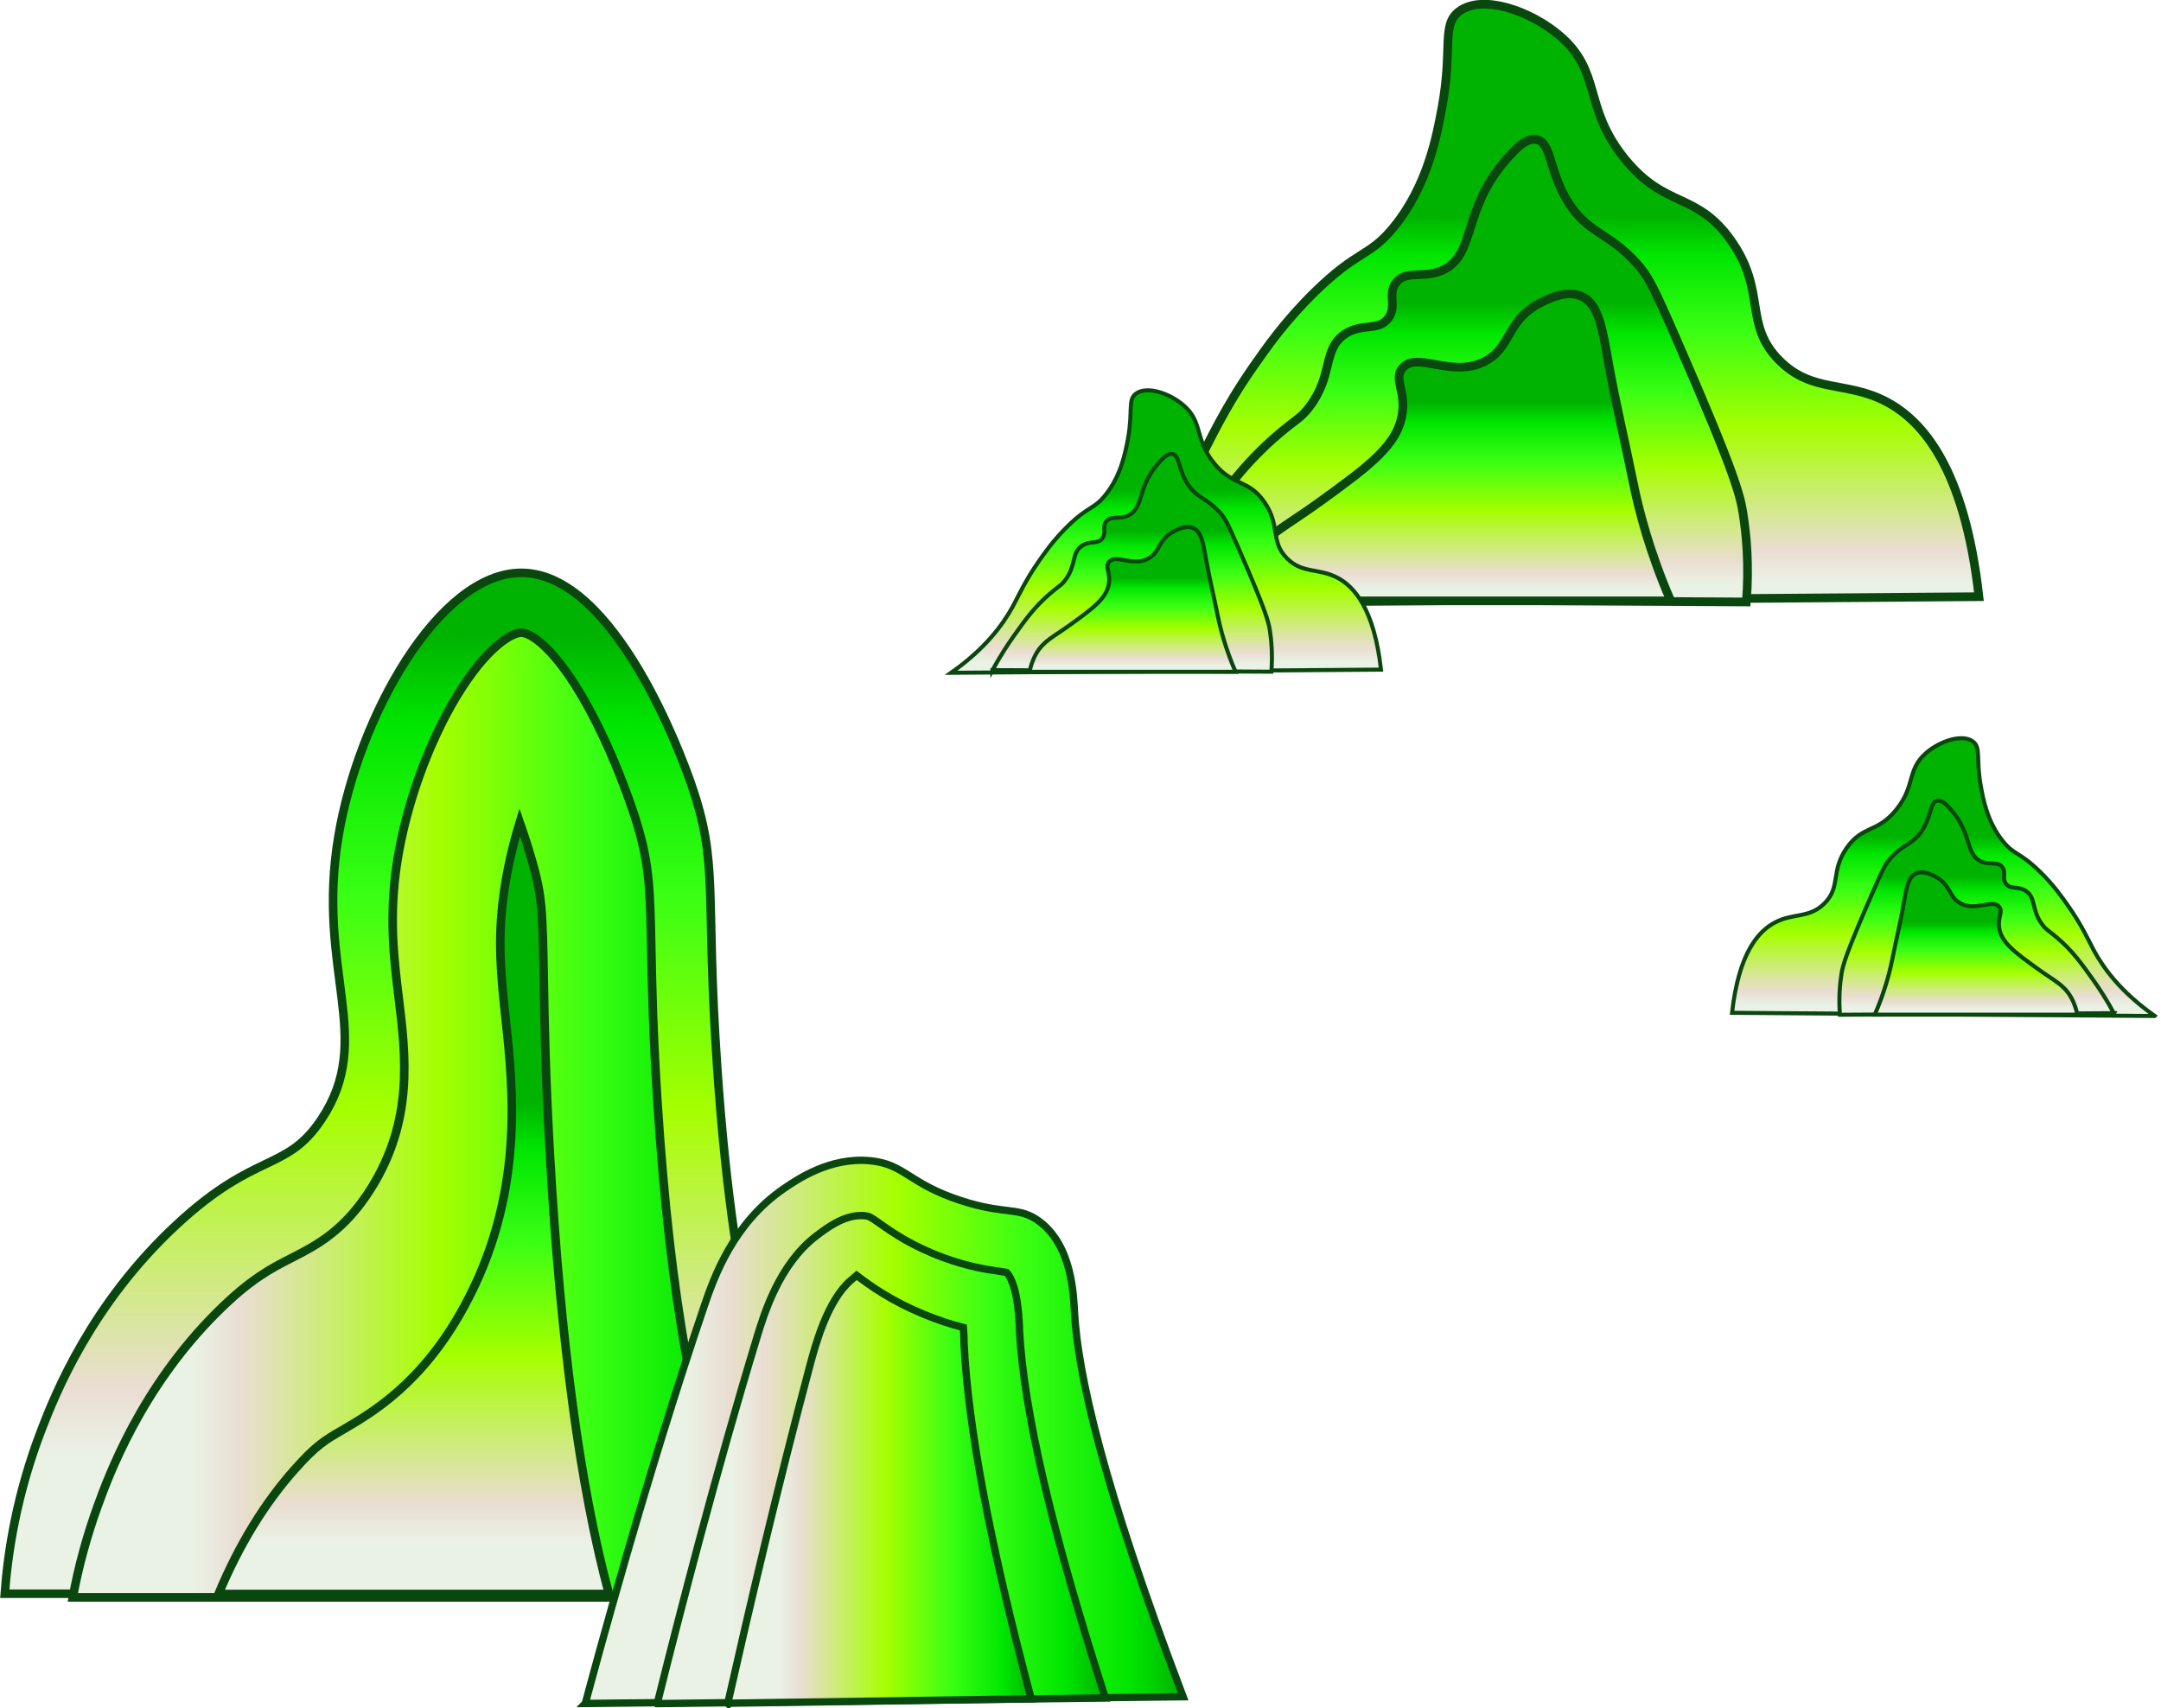
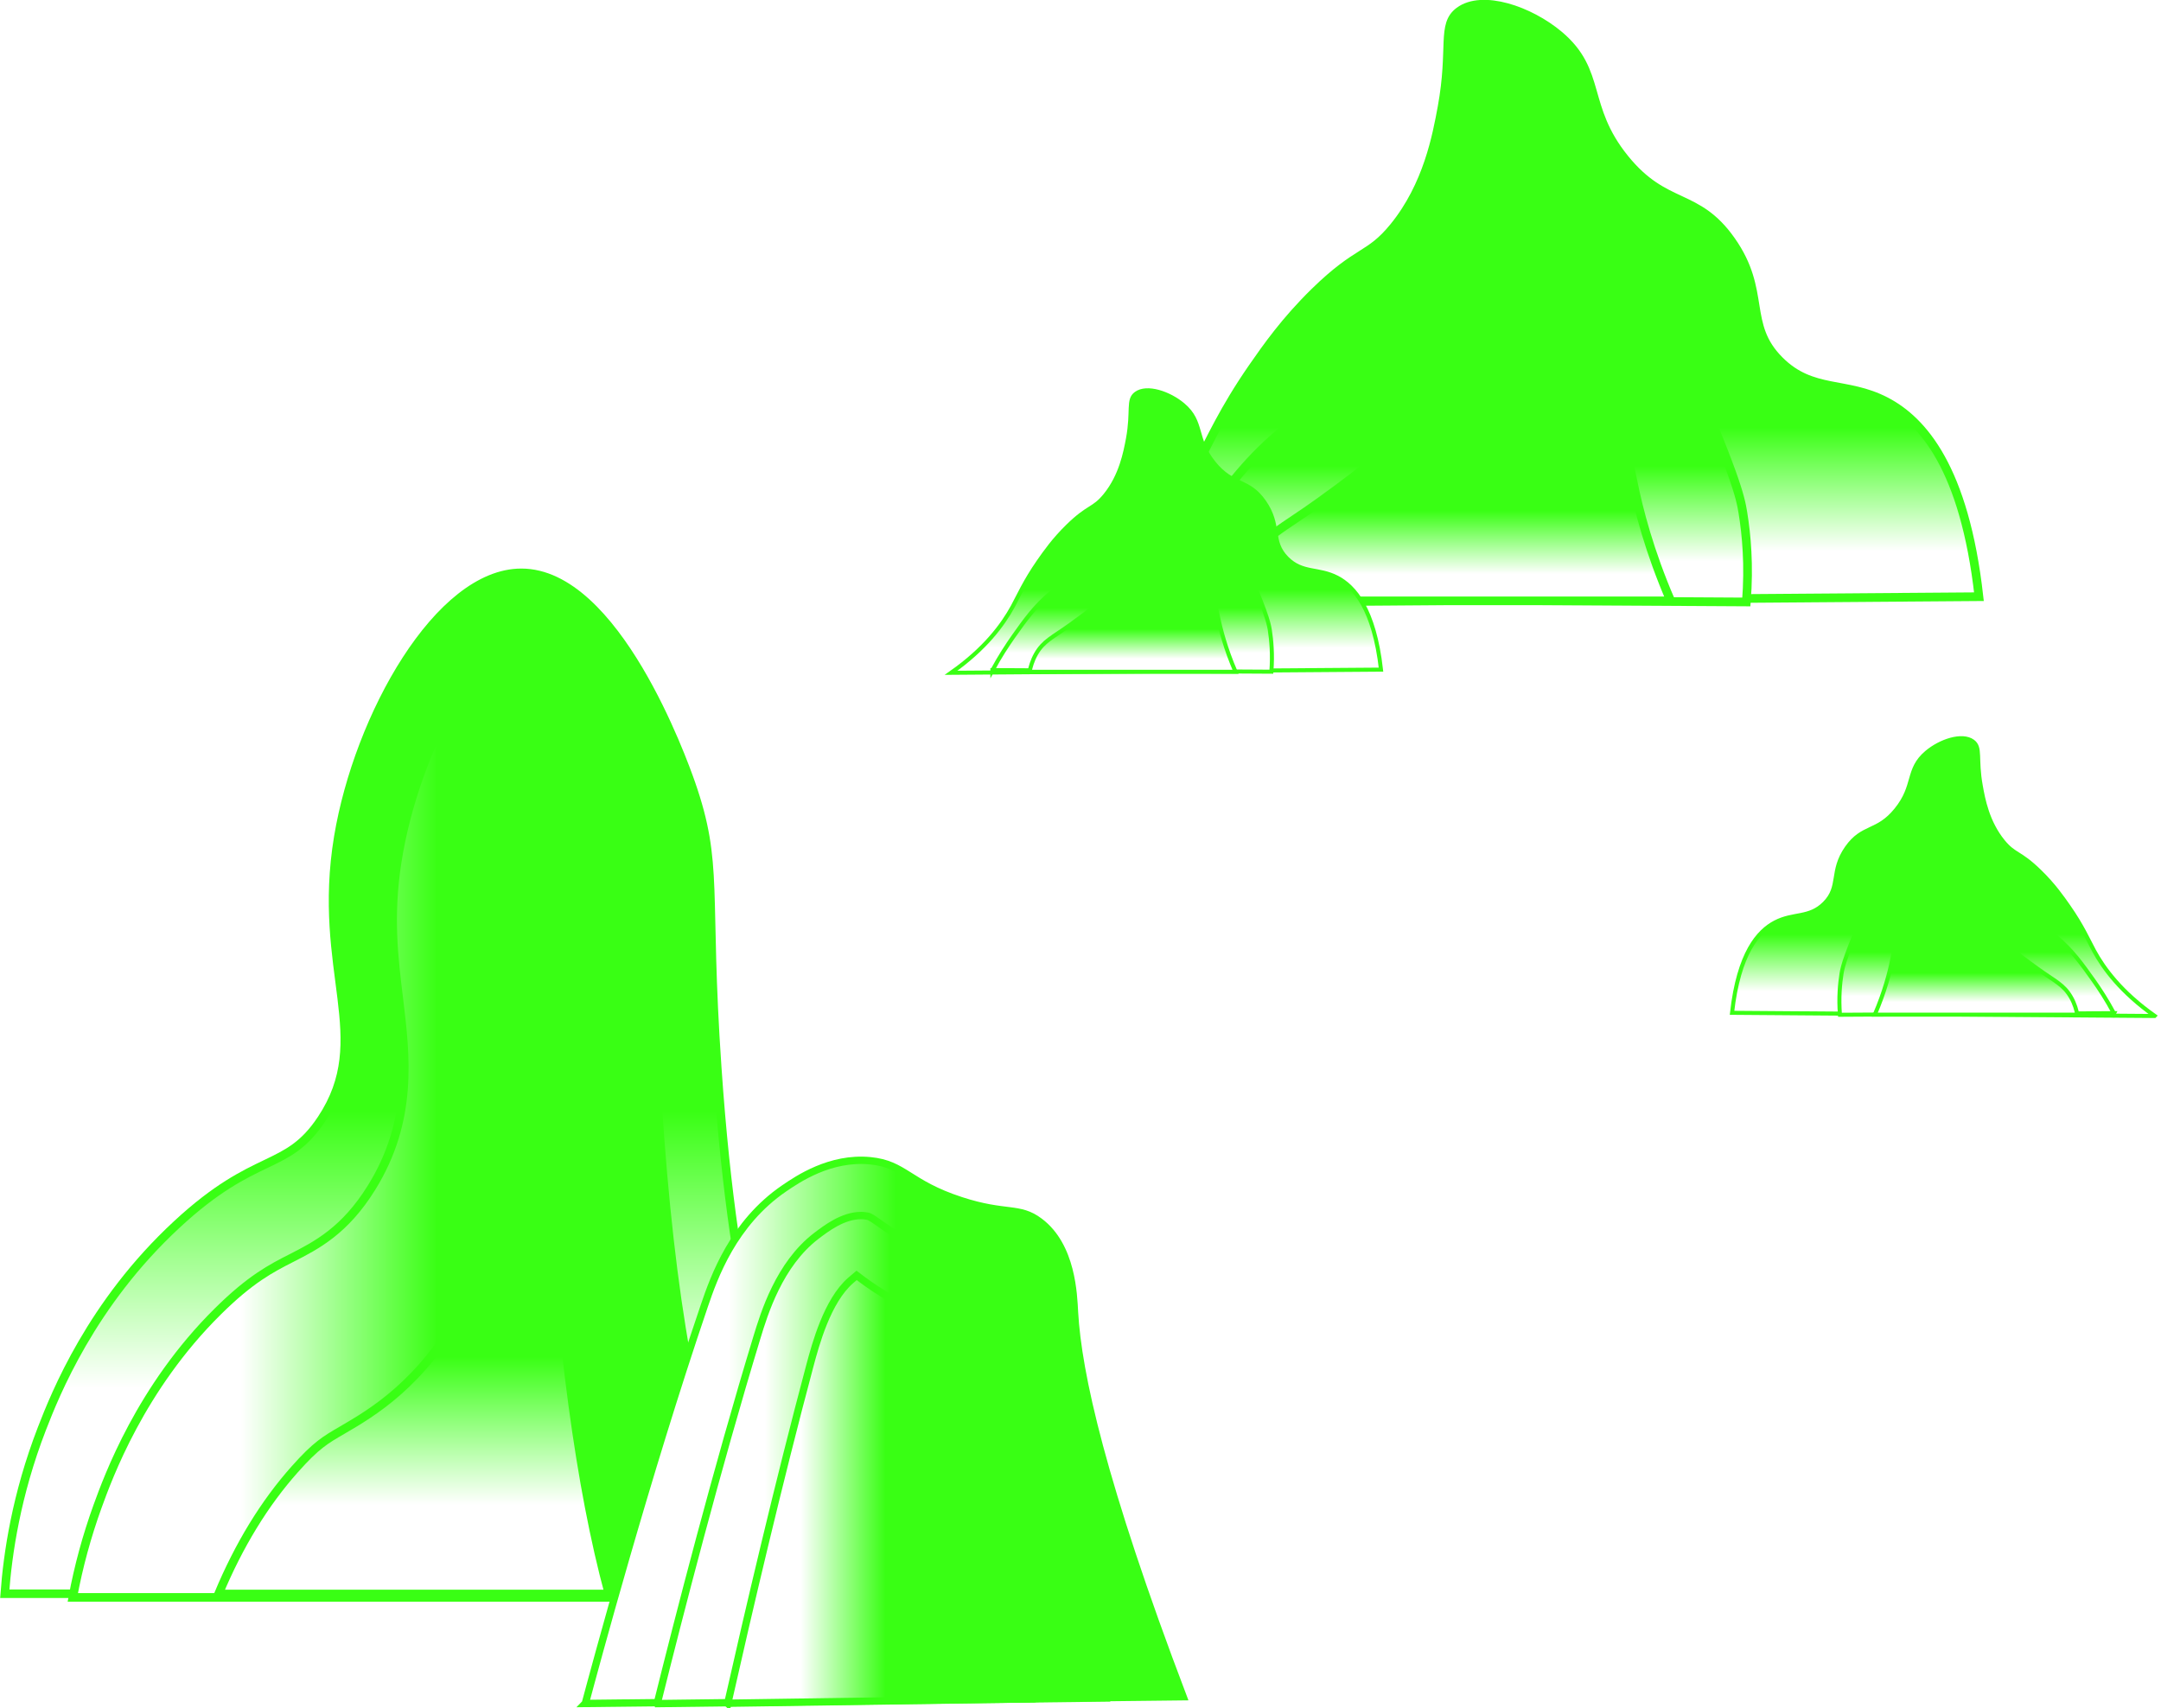
<svg xmlns="http://www.w3.org/2000/svg" xmlns:xlink="http://www.w3.org/1999/xlink" id="Layer_2" data-name="Layer 2" viewBox="0 0 176.62 139.53">
  <defs>
    <style>
      .cls-1 {
        fill: url(#linear-gradient-13);
      }

      .cls-1, .cls-2, .cls-3, .cls-4, .cls-5, .cls-6, .cls-7, .cls-8, .cls-9, .cls-10, .cls-11, .cls-12, .cls-13, .cls-14, .cls-15 {
-         stroke: #0a470f;
+         stroke: #39ff14;
        stroke-miterlimit: 10;
      }

      .cls-1, .cls-6, .cls-15 {
        stroke-width: .33px;
      }

      .cls-2 {
        fill: url(#linear-gradient-12);
      }

      .cls-2, .cls-9, .cls-14 {
        stroke-width: .33px;
      }

      .cls-3 {
        fill: url(#linear-gradient-3);
      }

      .cls-3, .cls-10, .cls-11 {
        stroke-width: .7px;
      }

      .cls-4 {
        fill: url(#linear-gradient-9);
      }

      .cls-4, .cls-12, .cls-13 {
        stroke-width: .71px;
      }

      .cls-5 {
        fill: url(#linear-gradient-4);
      }

      .cls-5, .cls-7, .cls-8 {
        stroke-width: .6px;
      }

      .cls-6 {
        fill: url(#linear-gradient-14);
      }

      .cls-7 {
        fill: url(#linear-gradient-5);
      }

      .cls-8 {
        fill: url(#linear-gradient-6);
      }

      .cls-9 {
        fill: url(#linear-gradient-11);
      }

      .cls-10 {
        fill: url(#linear-gradient);
      }

      .cls-11 {
        fill: url(#linear-gradient-2);
      }

      .cls-12 {
        fill: url(#linear-gradient-7);
      }

      .cls-13 {
        fill: url(#linear-gradient-8);
      }

      .cls-14 {
        fill: url(#linear-gradient-10);
      }

      .cls-15 {
        fill: url(#linear-gradient-15);
      }
    </style>
    <linearGradient id="linear-gradient" x1="36.87" y1="132.84" x2="36.87" y2="52.05" gradientUnits="userSpaceOnUse">
-       <stop offset=".17" stop-color="#eaf2e5" />
-       <stop offset=".24" stop-color="#eaddd2" />
-       <stop offset=".52" stop-color="#a6ff00" />
+       <stop offset=".17" stop-color="#ffffff" />
+       <stop offset=".24" stop-color="#ffffff" />
+       <stop offset=".52" stop-color="#39ff14" />
      <stop offset=".74" stop-color="#39ff14" />
-       <stop offset=".91" stop-color="#00e600" />
-       <stop offset="1" stop-color="#00b300" />
+       <stop offset=".91" stop-color="#39ff14" />
+       <stop offset="1" stop-color="#39ff14" />
    </linearGradient>
    <linearGradient id="linear-gradient-2" x1="5.95" y1="91.13" x2="63.24" y2="91.13" xlink:href="#linear-gradient" />
    <linearGradient id="linear-gradient-3" x1="33.81" y1="133.38" x2="33.81" y2="90.12" xlink:href="#linear-gradient" />
    <linearGradient id="linear-gradient-4" x1="47.84" y1="117.03" x2="96.71" y2="117.03" xlink:href="#linear-gradient" />
    <linearGradient id="linear-gradient-5" x1="53.72" y1="119.29" x2="90.33" y2="119.29" xlink:href="#linear-gradient" />
    <linearGradient id="linear-gradient-6" x1="59.48" y1="121.74" x2="84.29" y2="121.74" xlink:href="#linear-gradient" />
    <linearGradient id="linear-gradient-7" x1="124.47" y1="53.68" x2="124.47" y2="17.64" xlink:href="#linear-gradient" />
    <linearGradient id="linear-gradient-8" x1="118.61" y1="52.55" x2="118.61" y2="24.74" xlink:href="#linear-gradient" />
    <linearGradient id="linear-gradient-9" x1="118.7" y1="51.35" x2="118.7" y2="32.89" xlink:href="#linear-gradient" />
    <linearGradient id="linear-gradient-10" x1="-4962.45" y1="85.04" x2="-4962.45" y2="68.34" gradientTransform="translate(-4803.621) scale(-1 1)" xlink:href="#linear-gradient" />
    <linearGradient id="linear-gradient-11" x1="-4965.17" y1="84.51" x2="-4965.17" y2="71.63" gradientTransform="translate(-4803.621) scale(-1 1)" xlink:href="#linear-gradient" />
    <linearGradient id="linear-gradient-12" x1="-4965.13" y1="83.96" x2="-4965.13" y2="75.4" gradientTransform="translate(-4803.621) scale(-1 1)" xlink:href="#linear-gradient" />
    <linearGradient id="linear-gradient-13" x1="95.29" y1="57.03" x2="95.29" y2="40.05" xlink:href="#linear-gradient" />
    <linearGradient id="linear-gradient-14" x1="92.53" y1="56.5" x2="92.53" y2="43.4" xlink:href="#linear-gradient" />
    <linearGradient id="linear-gradient-15" x1="92.57" y1="55.94" x2="92.57" y2="47.24" xlink:href="#linear-gradient" />
  </defs>
  <g id="Layer_1-2" data-name="Layer 1">
    <g>
      <g>
        <path class="cls-10" d="M73.37,130.27c-2.58-2.62-6.13-6.79-8.99-12.6-1-2.04-4.3-9.14-5.76-30.39-1-14.5.17-16.6-2.15-23.26-.65-1.86-6.15-17.21-13.87-17.2-6.74.01-13.31,11.72-14.95,21.59-1.82,10.99,3.02,16.44-1.37,23.06-2.87,4.33-5.33,2.58-11.82,8.6-6.99,6.47-9.94,13.87-11.04,16.71-2.09,5.41-2.79,10.2-3.03,13.48,24.33,0,48.66,0,72.99,0Z" />
        <path class="cls-11" d="M63.24,130.56c-1.21-1.96-2.3-3.99-3.26-6.08-3.11-6.76-5.21-18.32-6.24-34.35-.37-5.67-.45-9.52-.51-12.62-.1-5.02-.15-7.1-1.39-10.9-.38-1.16-1.77-5.22-3.87-9-2.59-4.66-4.6-5.9-5.37-5.9-.73,0-2.79,1.09-5.28,5.2-2.32,3.84-4.14,8.9-4.86,13.55-.69,4.43-.27,7.87.14,11.2.56,4.63,1.2,9.88-2.24,15.42-2.18,3.51-4.49,4.7-6.53,5.74-1.65.84-3.35,1.71-6.04,4.38-6.31,6.25-8.95,13.54-9.82,15.93-.87,2.41-1.55,4.89-2.02,7.43h57.29Z" />
        <path class="cls-3" d="M49.77,130.27c-2.34-8.65-3.95-20.61-4.81-35.65-.38-6.62-.46-11.09-.52-14.69-.1-5.54-.12-6.69-.99-9.69-.15-.51-.48-1.63-.97-3.03-.6,1.96-1.06,3.99-1.32,5.95-.51,3.76-.21,6.58.17,10.16.62,5.75,1.55,14.43-3.42,23.51-3.43,6.28-7.51,8.64-9.94,10.06-1.38.8-2.14,1.24-3.87,3.19-2.48,2.78-4.57,6.2-6.24,10.2h31.91Z" />
      </g>
      <g>
        <path class="cls-5" d="M47.84,139.22c.78-2.9,4.96-18.49,9.73-32.51.79-2.32,2.36-6.74,6.52-9.58,1.1-.75,3.76-2.57,7.02-2.26,2.84.27,3.13,1.86,7.43,3.26,3.68,1.2,4.75.45,6.42,1.71,2.67,2,2.78,6,2.86,7.43.28,4.93,2.2,13.84,8.88,31.41-16.29.18-32.58.37-48.87.55Z" />
        <path class="cls-7" d="M53.72,139.22c1.79-7.2,4.86-19.13,8.15-29.93.59-1.93,1.81-5.95,4.84-8.27.82-.62,2.18-1.67,3.67-1.67.1,0,.21,0,.31.02.35.04.38.04,1.26.66,1.02.72,2.56,1.8,5.16,2.76,2.11.77,3.61.98,4.59,1.12.15.02.41.06.57.09.18.19.52.68.77,1.88.2.98.25,2.02.28,2.57v.22c.34,6.62,2.64,16.48,7.02,30.11l-36.61.46Z" />
        <path class="cls-8" d="M59.48,139.22c1.72-7.61,4.15-18.01,6.72-27.63.46-1.71,1.41-5.26,3.32-6.93.15-.13.32-.28.49-.42,1.2.92,2.89,2.1,5.47,3.17,1.11.46,2.18.82,3.26,1.09.03.38.04.72.05.95v.25c.32,6.89,2.11,16.44,5.49,29.15l-24.81.36Z" />
      </g>
      <g>
        <path class="cls-12" d="M87.2,49.34c5.92-4.17,8.98-8.34,10.69-11.47,1.04-1.91,2.1-4.38,4.5-7.84,1.14-1.64,2.65-3.8,5.06-6.16,3.6-3.52,4.43-2.82,6.47-5.32,2.76-3.39,3.51-7.46,3.94-9.79.89-4.86-.08-6.74,1.41-7.84,1.88-1.39,5.74-.08,8.16,1.96,3.54,2.99,1.91,5.82,5.34,10.07,3.35,4.15,5.89,2.69,8.72,6.72,2.92,4.15.99,6.84,3.94,9.79,2.68,2.69,5.45,1.65,8.72,3.36,2.98,1.56,6.41,5.43,7.59,15.95-24.84.19-49.69.37-74.53.56Z" />
        <path class="cls-13" d="M94.37,48.92c1.3-2.41,2.59-4.37,3.66-5.88,2.02-2.84,3.68-5.18,6.47-7.56,1.47-1.25,1.83-1.3,2.53-2.24,1.94-2.57,1.07-4.63,2.81-5.88,1.44-1.03,2.85-.22,3.66-1.4.66-.98-.08-1.87.56-2.8.8-1.17,2.32-.32,3.94-1.12,2.6-1.29,1.55-4.93,5.06-8.95.76-.86,1.65-1.86,2.53-1.68,1.23.26.98,2.51,2.53,5.04,1.62,2.65,3.29,2.47,5.62,5.04.95,1.04,1.36,1.82,3.37,6.44,4.74,10.85,5.12,12.62,5.34,13.99.29,1.79.52,4.26.28,7.28-16.12-.09-32.25-.19-48.37-.28Z" />
        <path class="cls-4" d="M100.84,49.13c.14-.75.44-1.88,1.12-3.08,1.29-2.25,2.84-2.82,5.91-5.04,4.01-2.91,6.41-4.65,6.75-7.28.24-1.84-.72-2.78,0-3.64,1.19-1.43,4.02.86,6.75-.56,2.19-1.14,1.71-3.32,4.5-4.76.66-.34,2.13-1.1,3.37-.56,1.44.63,1.72,2.64,2.25,5.6.57,3.19,1.33,6.34,1.97,9.51.48,2.4,1.36,5.78,3.09,9.79h-35.72Z" />
      </g>
      <g>
        <path class="cls-14" d="M176.1,83.03c-2.74-1.93-4.16-3.87-4.95-5.32-.48-.89-.97-2.03-2.09-3.63-.53-.76-1.23-1.76-2.35-2.85-1.67-1.63-2.05-1.3-3-2.46-1.28-1.57-1.63-3.46-1.82-4.54-.41-2.25.04-3.12-.65-3.63-.87-.64-2.66-.04-3.78.91-1.64,1.39-.88,2.7-2.48,4.67-1.55,1.92-2.73,1.25-4.04,3.11-1.35,1.93-.46,3.17-1.82,4.54-1.24,1.25-2.53.77-4.04,1.56-1.38.72-2.97,2.51-3.52,7.39,11.51.09,23.02.17,34.53.26Z" />
        <path class="cls-9" d="M172.78,82.83c-.6-1.12-1.2-2.03-1.69-2.72-.94-1.32-1.7-2.4-3-3.5-.68-.58-.85-.6-1.17-1.04-.9-1.19-.5-2.14-1.3-2.72-.67-.48-1.32-.1-1.69-.65-.31-.45.04-.86-.26-1.3-.37-.54-1.08-.15-1.82-.52-1.2-.6-.72-2.29-2.35-4.15-.35-.4-.76-.86-1.17-.78-.57.12-.46,1.16-1.17,2.33-.75,1.23-1.52,1.14-2.61,2.33-.44.48-.63.84-1.56,2.98-2.2,5.03-2.37,5.85-2.48,6.48-.13.83-.24,1.97-.13,3.37,7.47-.04,14.94-.09,22.41-.13Z" />
        <path class="cls-2" d="M169.78,82.93c-.07-.35-.2-.87-.52-1.43-.6-1.04-1.32-1.3-2.74-2.33-1.86-1.35-2.97-2.15-3.13-3.37-.11-.85.33-1.29,0-1.69-.55-.66-1.86.4-3.13-.26-1.02-.53-.79-1.54-2.09-2.2-.31-.16-.99-.51-1.56-.26-.67.29-.8,1.23-1.04,2.59-.26,1.48-.62,2.94-.91,4.41-.22,1.11-.63,2.68-1.43,4.54h16.55Z" />
      </g>
      <g>
        <path class="cls-1" d="M77.73,54.99c2.79-1.96,4.23-3.93,5.04-5.41.49-.9.99-2.06,2.12-3.69.54-.77,1.25-1.79,2.39-2.9,1.7-1.66,2.09-1.33,3.05-2.51,1.3-1.6,1.65-3.52,1.86-4.62.42-2.29-.04-3.18.66-3.69.88-.65,2.7-.04,3.84.92,1.67,1.41.9,2.74,2.52,4.75,1.58,1.96,2.78,1.27,4.11,3.17,1.37,1.96.47,3.22,1.86,4.62,1.26,1.27,2.57.78,4.11,1.58,1.4.73,3.02,2.56,3.58,7.52-11.71.09-23.41.18-35.12.26Z" />
        <path class="cls-6" d="M81.11,54.79c.61-1.13,1.22-2.06,1.72-2.77.95-1.34,1.73-2.44,3.05-3.56.69-.59.86-.61,1.19-1.06.91-1.21.5-2.18,1.33-2.77.68-.49,1.34-.1,1.72-.66.31-.46-.04-.88.27-1.32.38-.55,1.1-.15,1.86-.53,1.22-.61.73-2.32,2.39-4.22.36-.41.78-.88,1.19-.79.58.12.46,1.18,1.19,2.37.76,1.25,1.55,1.16,2.65,2.37.45.49.64.86,1.59,3.03,2.23,5.11,2.41,5.95,2.52,6.59.13.84.24,2.01.13,3.43-7.6-.04-15.2-.09-22.8-.13Z" />
        <path class="cls-15" d="M84.15,54.89c.07-.35.21-.88.53-1.45.61-1.06,1.34-1.33,2.78-2.37,1.89-1.37,3.02-2.19,3.18-3.43.11-.87-.34-1.31,0-1.71.56-.67,1.9.4,3.18-.26,1.03-.54.81-1.56,2.12-2.24.31-.16,1.01-.52,1.59-.26.68.3.81,1.25,1.06,2.64.27,1.5.63,2.99.93,4.48.23,1.13.64,2.72,1.46,4.62h-16.83Z" />
      </g>
    </g>
  </g>
</svg>
